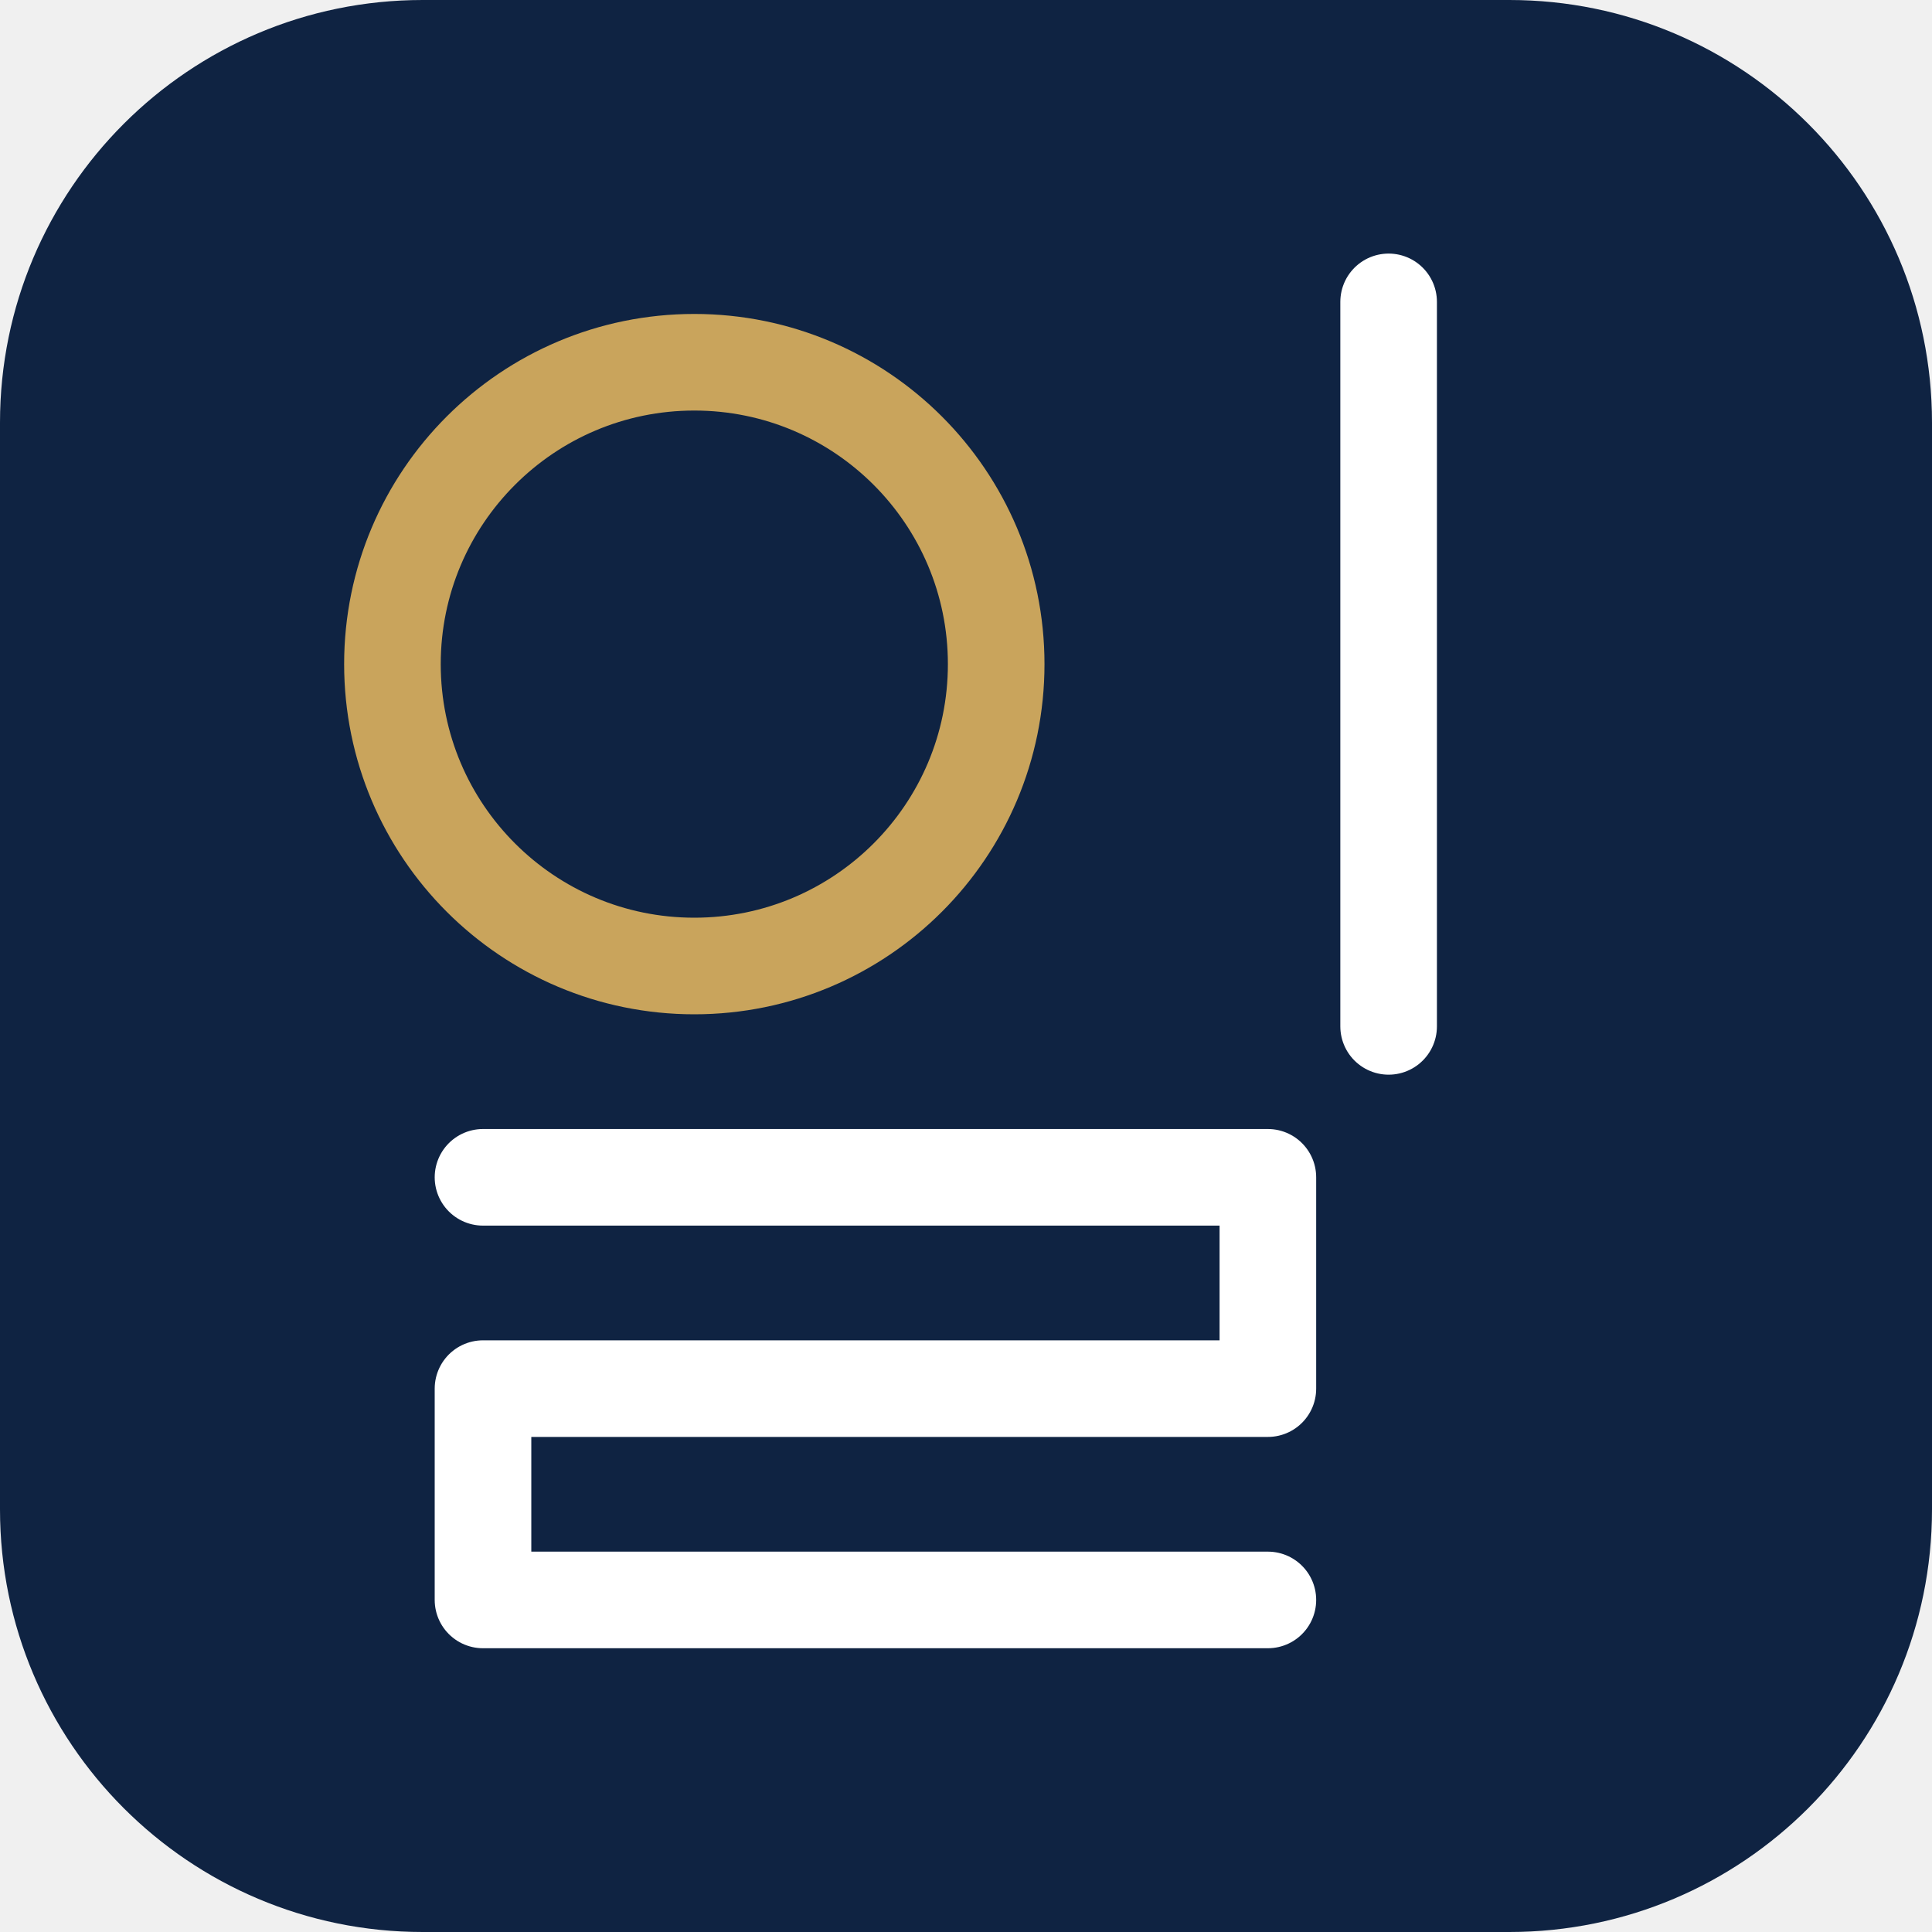
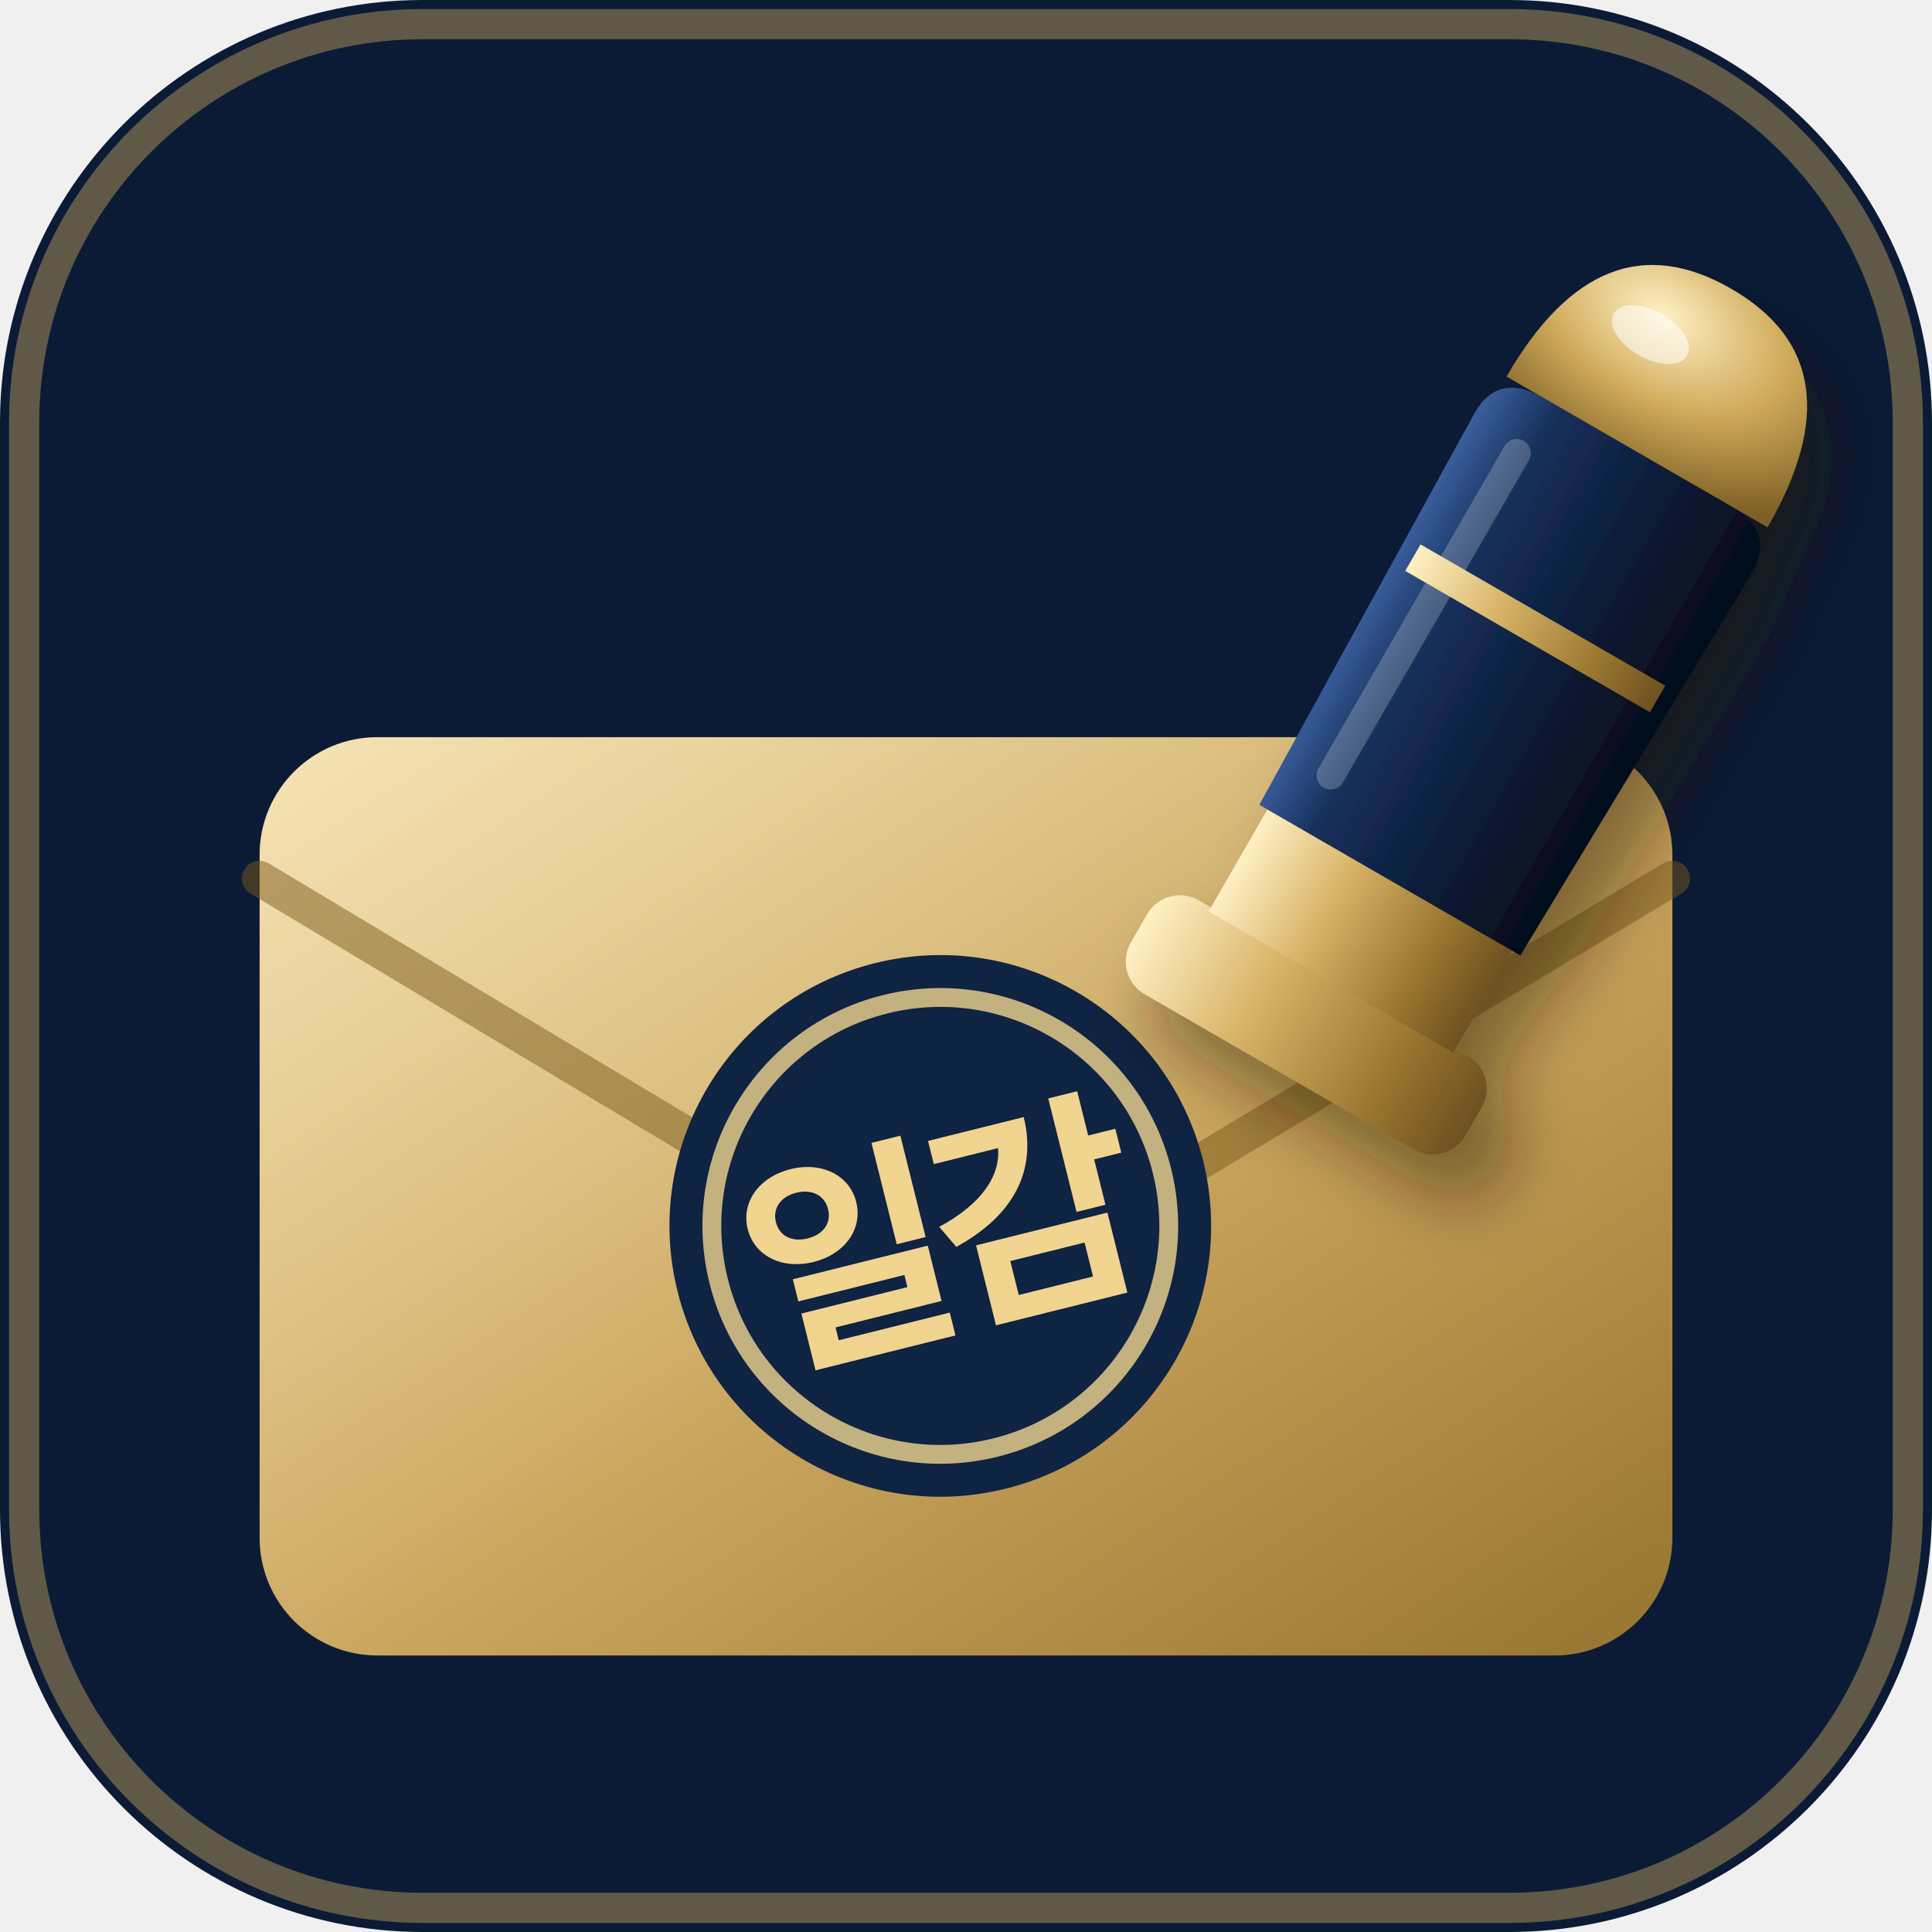
<svg xmlns="http://www.w3.org/2000/svg" viewBox="0 0 64 64">
-   <rect width="64" height="64" rx="14" fill="#0f2342" />
-   <circle cx="23" cy="22" r="10" fill="none" stroke="#c9a45c" stroke-width="3.2" />
-   <path d="M46 10V34" stroke="#fff" stroke-width="3.2" stroke-linecap="round" />
-   <path d="M16 43H42V50H16V57H42" transform="translate(0 -4)" fill="none" stroke="#fff" stroke-width="3.2" stroke-linecap="round" stroke-linejoin="round" />
+   <defs>
+     <linearGradient id="br" x1="0" y1="0" x2="1" y2="1">
+       <stop offset="0" stop-color="#f1d795" />
+       <stop offset=".55" stop-color="#c9a45c" />
+       <stop offset="1" stop-color="#957431" />
+     </linearGradient>
+     <linearGradient id="sh" x1="0" y1="0" x2="1" y2="1">
+       <stop offset="0" stop-color="#fff" stop-opacity=".3" />
+       <stop offset=".55" stop-color="#fff" stop-opacity="0" />
+     </linearGradient>
+     <linearGradient id="lq" x1="0" y1="0" x2="1" y2="0">
+       <stop offset="0" stop-color="#3a5f9e" />
+       <stop offset=".22" stop-color="#16305a" />
+       <stop offset=".7" stop-color="#0a1830" />
+       <stop offset="1" stop-color="#050c1a" />
+     </linearGradient>
+     <linearGradient id="gd" x1="0" y1="0" x2="1" y2="0">
+       <stop offset="0" stop-color="#fff0c4" />
+       <stop offset=".35" stop-color="#d9b56a" />
+       <stop offset=".75" stop-color="#9a7630" />
+       <stop offset="1" stop-color="#6e5120" />
+     </linearGradient>
+     <radialGradient id="dm" cx=".35" cy=".3" r=".9">
+       <stop offset="0" stop-color="#fff0c4" />
+       <stop offset=".5" stop-color="#d0aa5a" />
+       <stop offset="1" stop-color="#7d5f25" />
+     </radialGradient>
+     <filter id="ds" x="-30%" y="-30%" width="160%" height="160%">
+       <feDropShadow dx="1.2" dy="2" stdDeviation="1.4" flood-color="#2a1a00" flood-opacity=".45" />
+     </filter>
+   </defs>
+   <rect width="64" height="64" rx="14" fill="#0b1b36" />
+   <rect x=".8" y=".8" width="62.4" height="62.4" rx="13.2" fill="none" stroke="#c9a45c" stroke-opacity=".45" stroke-width="1" />
+   <g transform="translate(32 33) scale(.78) translate(-32 -33)">
+     <rect x="2" y="22" width="60" height="39" rx="5" fill="url(#br)" />
+     <rect x="2" y="22" width="60" height="39" rx="5" fill="url(#sh)" />
+     <path d="M2 28L32 46L62 28" fill="none" stroke="#7a5a1c" stroke-width="1.5" stroke-linejoin="round" stroke-linecap="round" opacity=".5" />
+     <g transform="rotate(-14 32 43)">
+       <circle cx="31" cy="42.5" r="11.5" fill="#0f2342" />
+       <circle cx="31" cy="42.5" r="9.7" fill="none" stroke="#f0d48f" stroke-width=".8" opacity=".8" />
+       <text x="31" y="46.4" font-family="Noto Sans CJK JP" font-weight="900" text-anchor="middle" font-size="9.6" fill="#f0d48f" letter-spacing="-.7">일감</text>
+     </g>
+     <g filter="url(#ds)">
+       <g transform="translate(46 35) rotate(30)">
+         <rect x="-6.4" y="-21" width="12.8" height="2" fill="url(#gd)" />
+         <rect x="-8.2" y="-3.2" width="16.4" height="4.6" rx="1.6" fill="url(#gd)" />
+         <rect x="-6" y="-8" width="12" height="5" fill="url(#gd)" />
+         <path d="M-6.4 -8 L-6.8 -27 Q-6.8 -29 -4.6 -29 L4.6 -29 Q6.8 -29 6.8 -27 L6.4 -8Z" fill="url(#lq)" />
+         <rect x="-5" y="-27" width="1.2" height="17" rx=".6" fill="#fff" opacity=".22" />
+         <rect x="-6" y="-21" width="12" height="1.3" fill="url(#gd)" />
+         <path d="M-6.4 -29 Q-6.4 -37 0 -37 Q6.4 -37 6.4 -29Z" fill="url(#dm)" />
+         <ellipse cx="-2" cy="-33.6" rx="1.8" ry="1" fill="#fff" opacity=".55" />
+       </g>
+     </g>
+   </g>
</svg>
